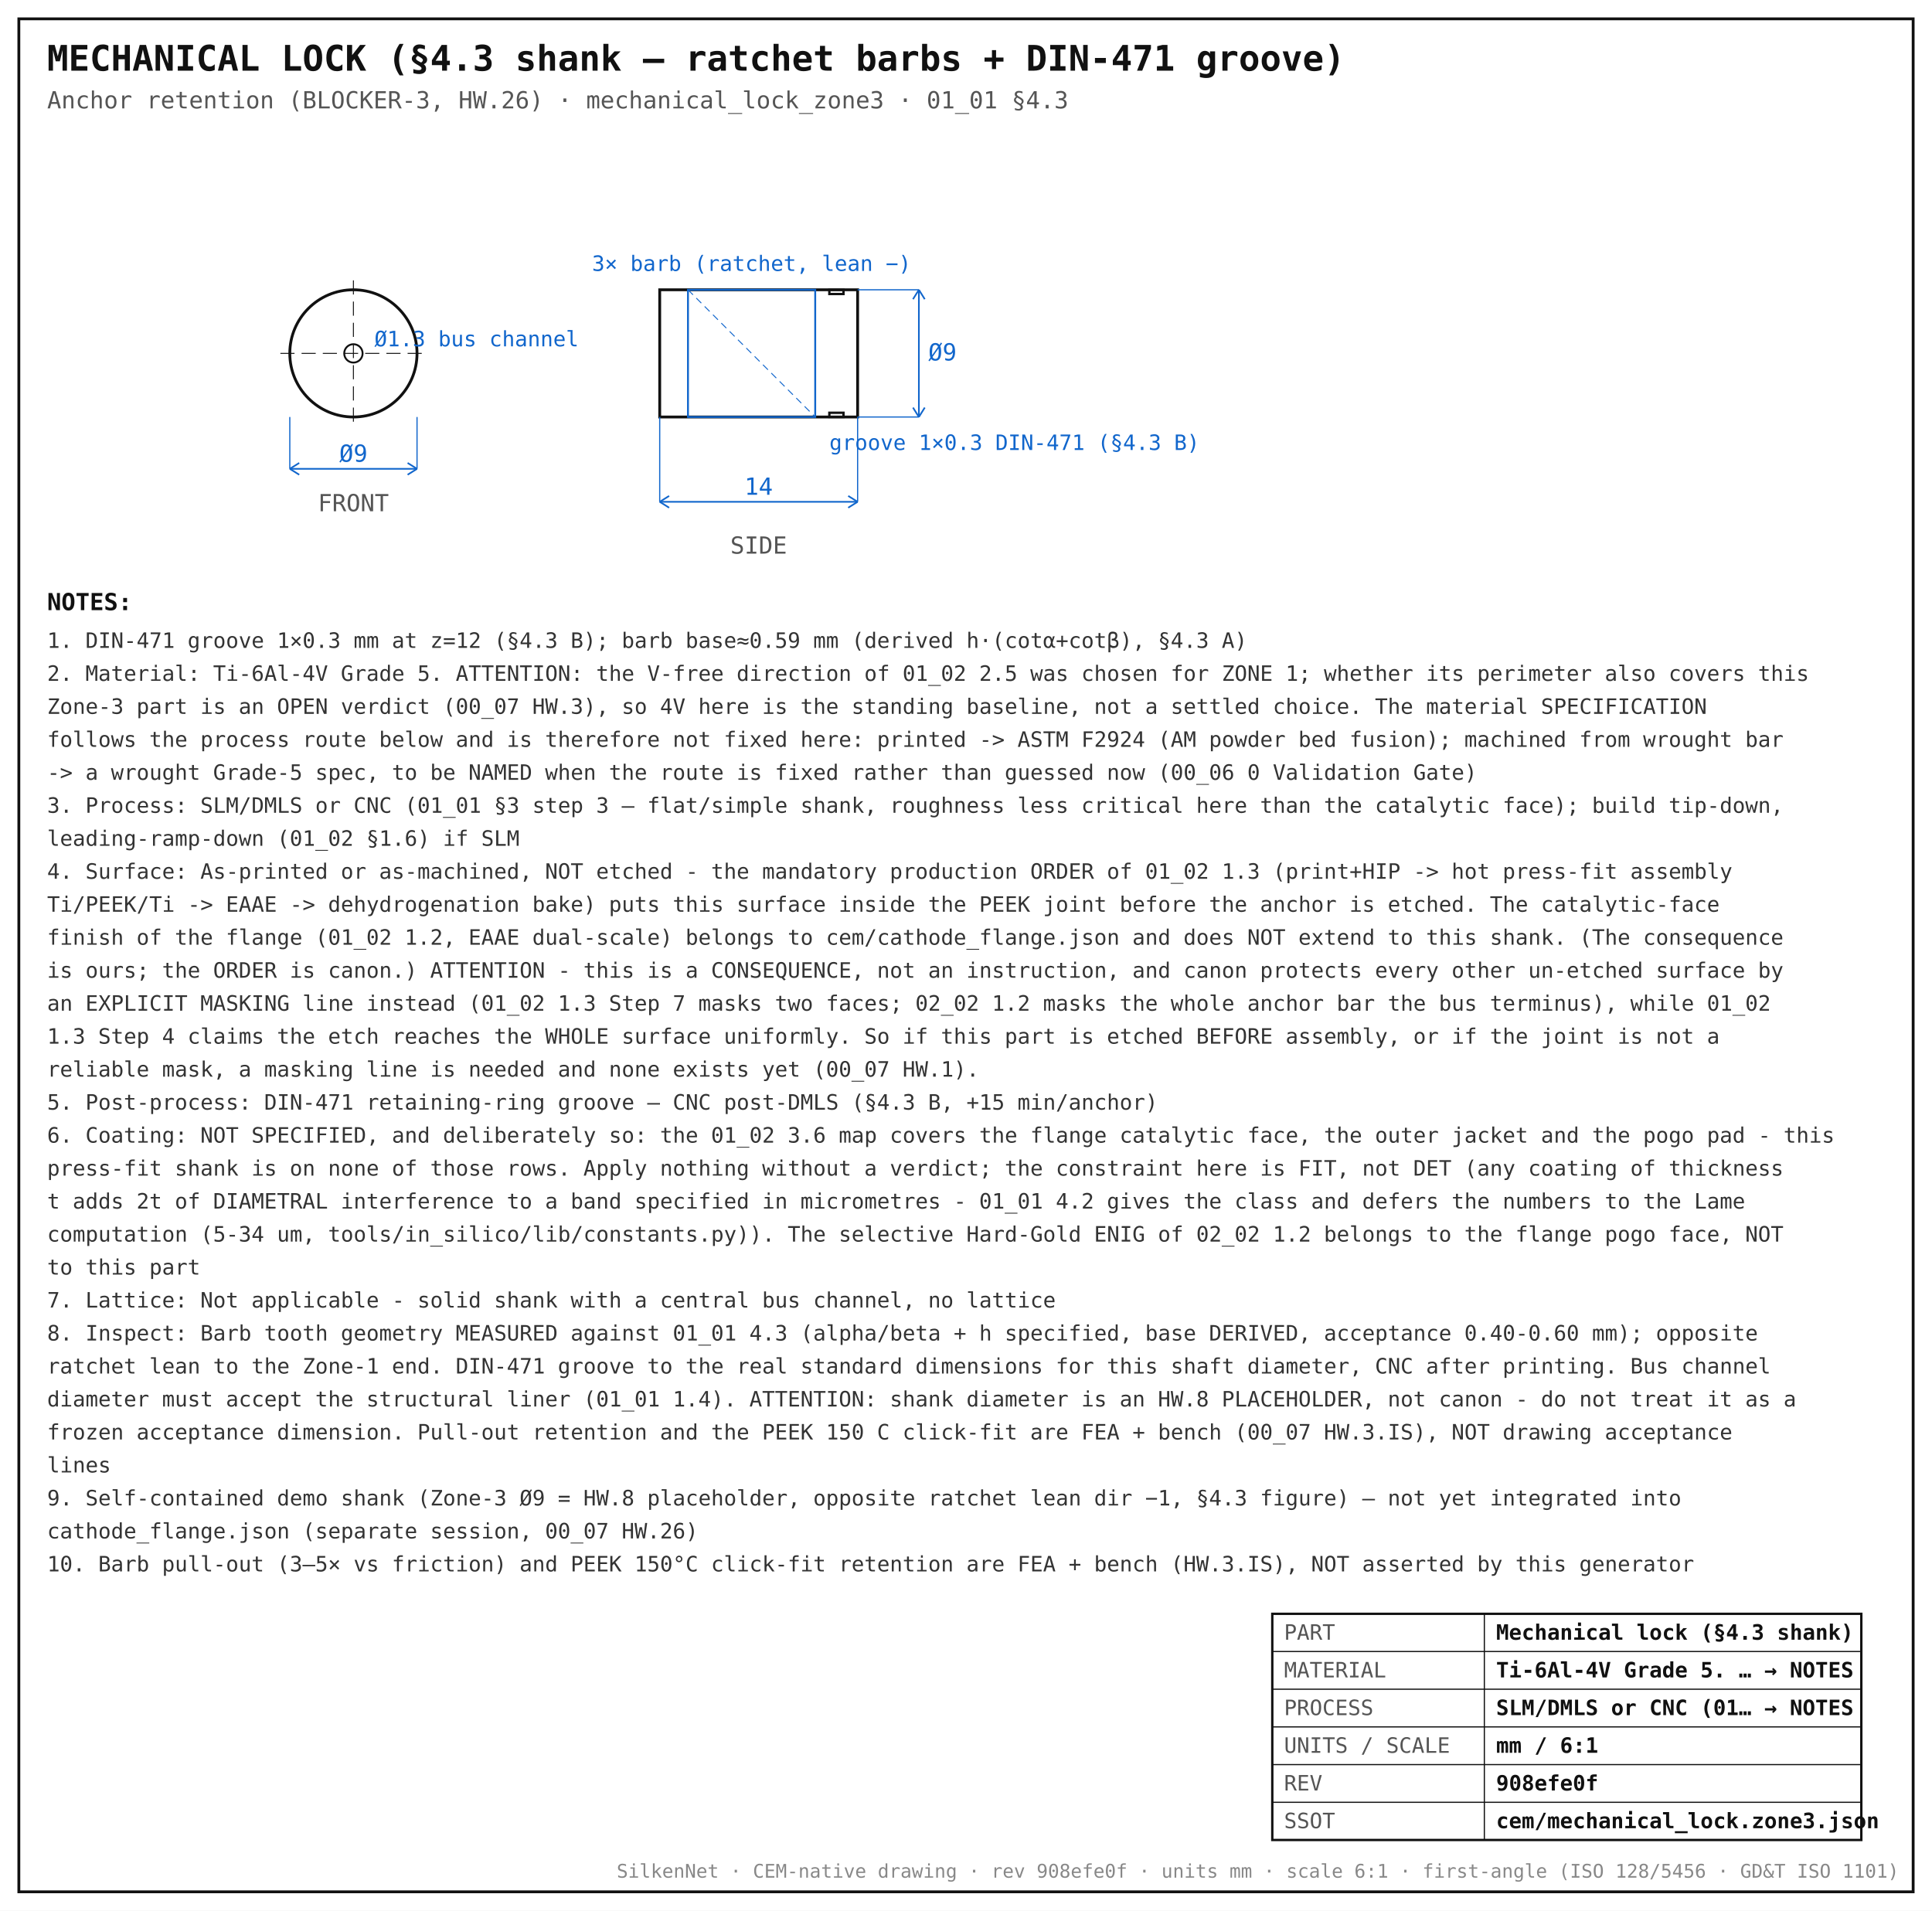
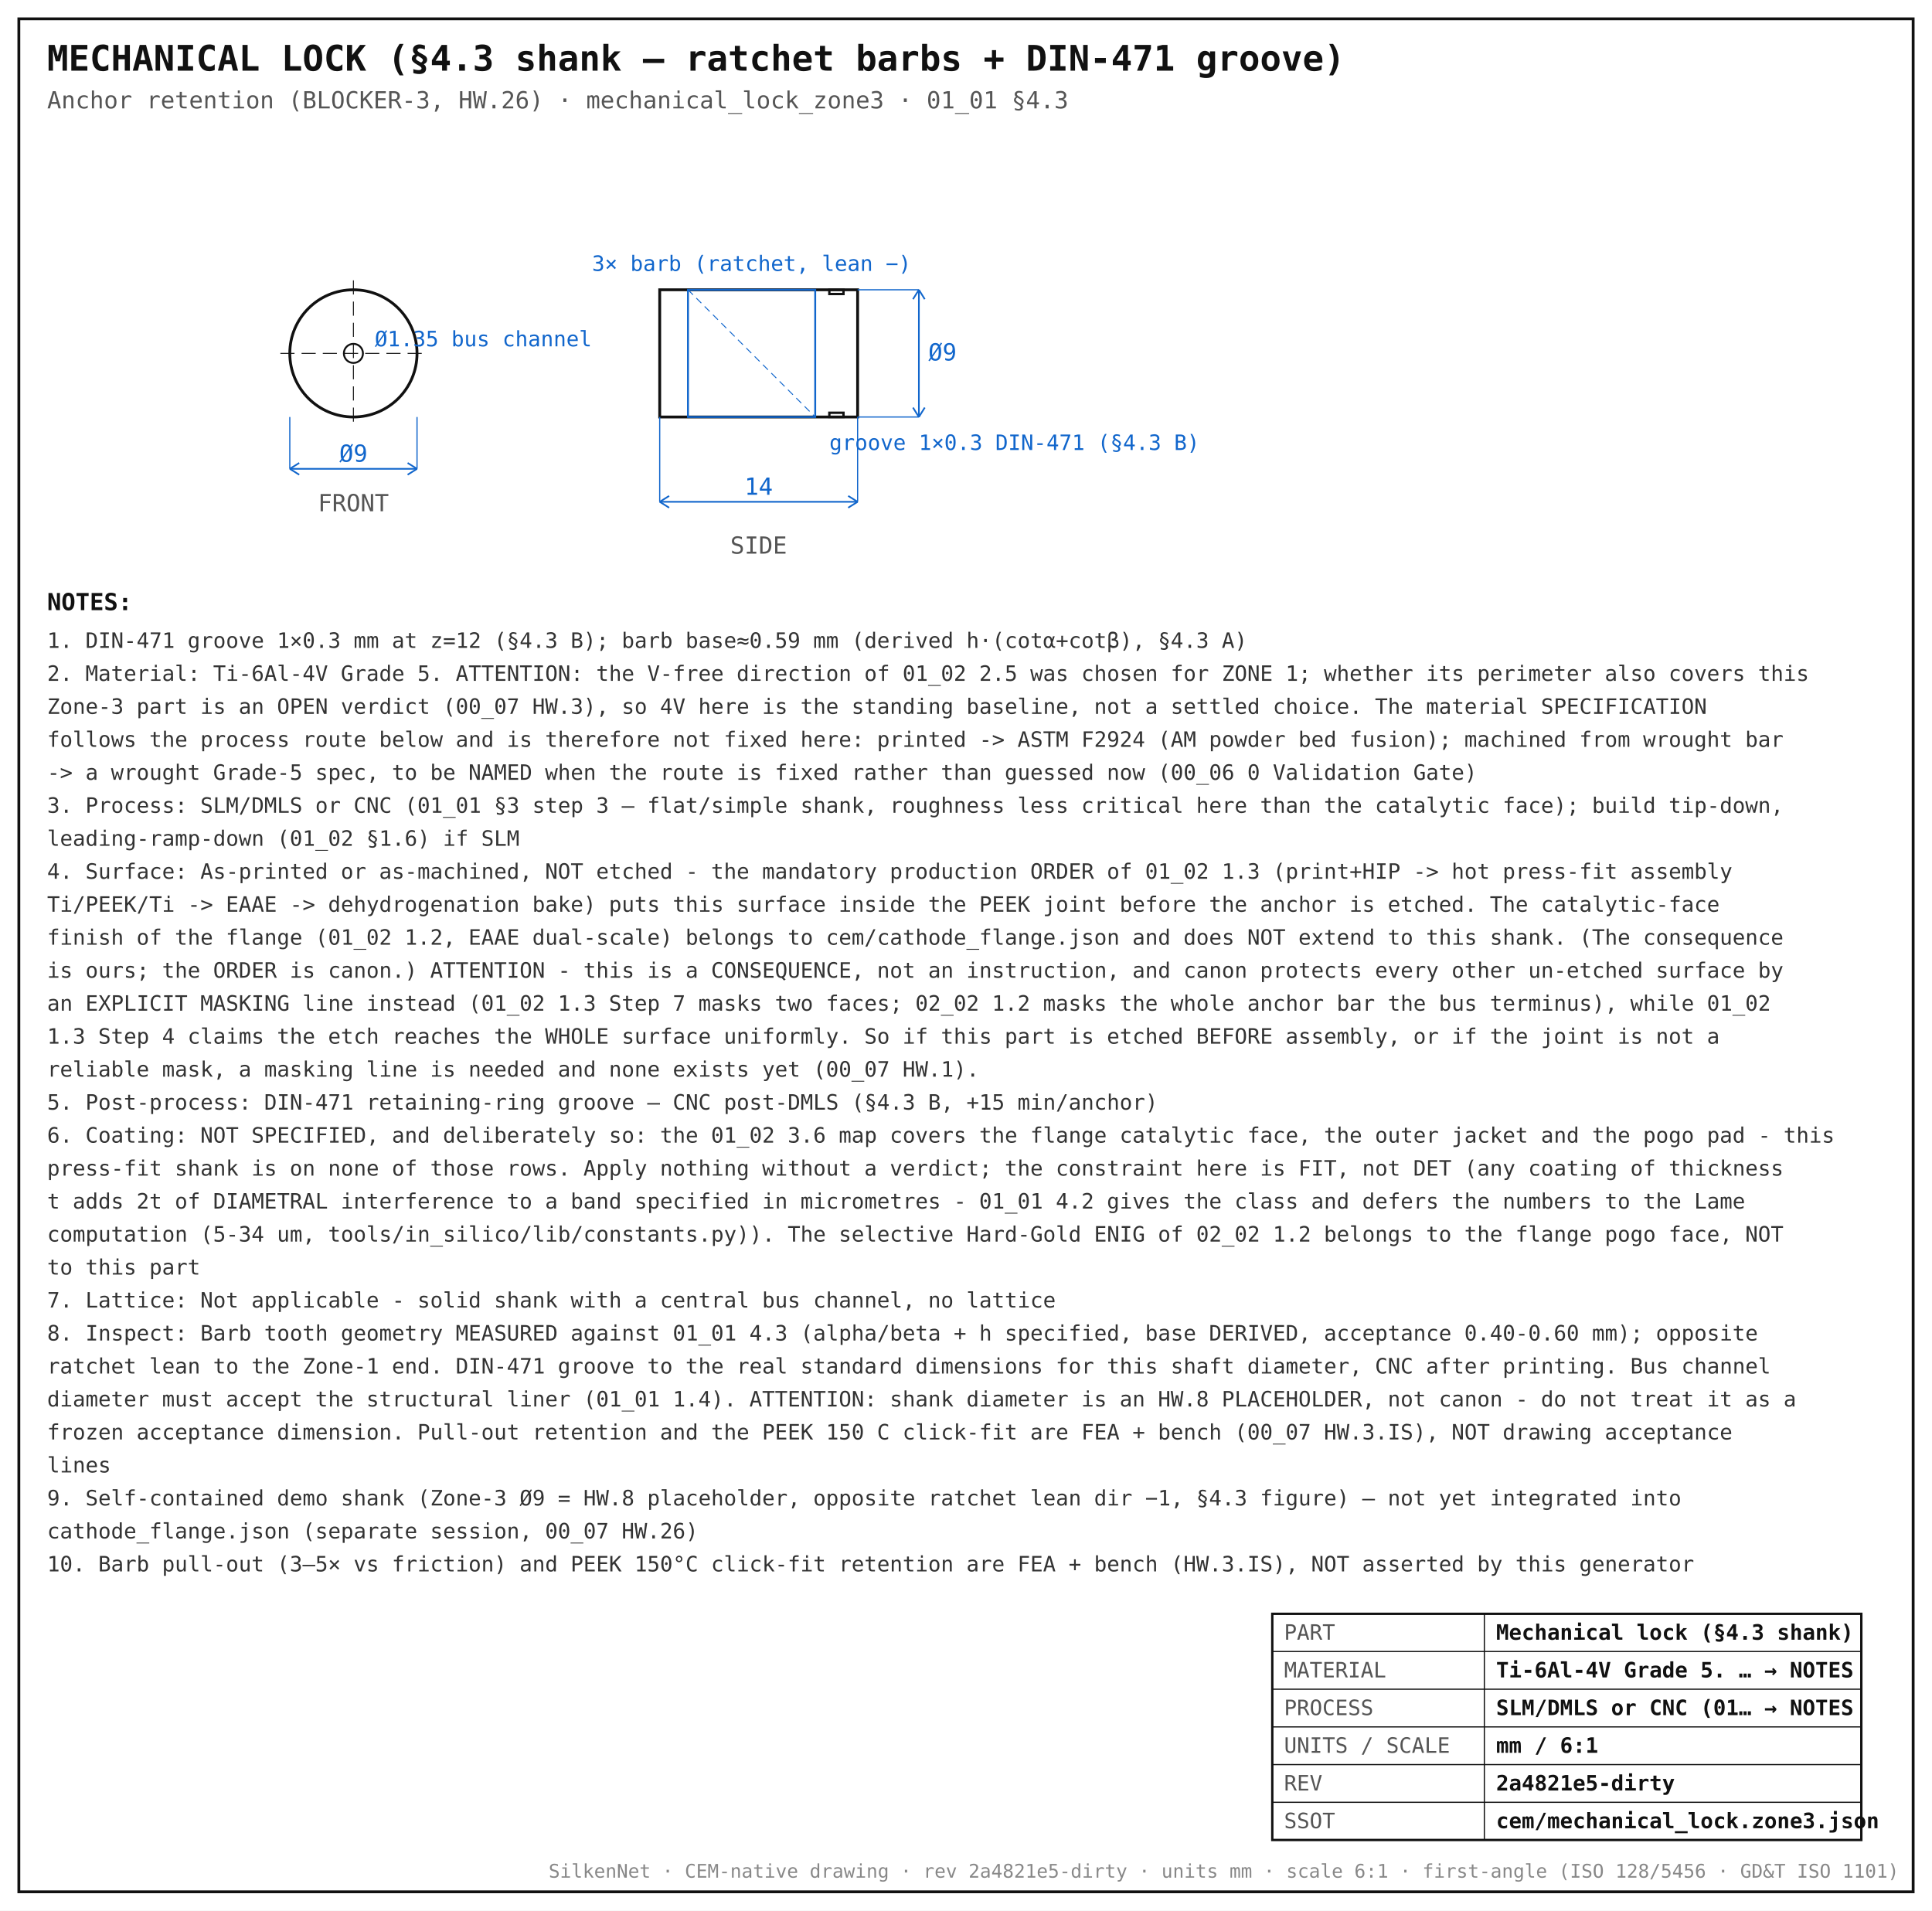
<svg xmlns="http://www.w3.org/2000/svg" width="820" height="811" viewBox="0 0 820 811">
  <rect x="0" y="0" width="820" height="811" fill="white" />
  <rect x="8" y="8" width="804" height="795" fill="none" stroke="#111" stroke-width="1.2" />
  <text x="20" y="30" font-family="monospace" font-size="15" text-anchor="start" fill="#111" font-weight="bold">MECHANICAL LOCK  (§4.3 shank — ratchet barbs + DIN-471 groove)</text>
  <text x="20" y="46" font-family="monospace" font-size="10" text-anchor="start" fill="#555" font-weight="normal">Anchor retention (BLOCKER-3, HW.26) · mechanical_lock_zone3 · 01_01 §4.3</text>
  <circle cx="150" cy="150" r="27" fill="none" stroke="#111" stroke-width="1.2" />
-   <circle cx="150" cy="150" r="3.9" fill="none" stroke="#111" stroke-width="0.8" />
+   <circle cx="150" cy="150" r="4.05" fill="none" stroke="#111" stroke-width="0.8" />
  <line x1="119" y1="150" x2="181" y2="150" stroke="#111" stroke-width="0.4" stroke-dasharray="6 3" />
  <line x1="150" y1="119" x2="150" y2="181" stroke="#111" stroke-width="0.4" stroke-dasharray="6 3" />
  <text x="150" y="217" font-family="monospace" font-size="10" text-anchor="middle" fill="#555" font-weight="normal">FRONT</text>
  <line x1="123" y1="177" x2="123" y2="199" stroke="#1166cc" stroke-width="0.5" />
  <line x1="177" y1="177" x2="177" y2="199" stroke="#1166cc" stroke-width="0.5" />
  <line x1="123" y1="199" x2="177" y2="199" stroke="#1166cc" stroke-width="0.7" />
  <line x1="123" y1="199" x2="127" y2="196.5" stroke="#1166cc" stroke-width="0.7" />
  <line x1="123" y1="199" x2="127" y2="201.5" stroke="#1166cc" stroke-width="0.7" />
  <line x1="177" y1="199" x2="173" y2="196.5" stroke="#1166cc" stroke-width="0.7" />
  <line x1="177" y1="199" x2="173" y2="201.5" stroke="#1166cc" stroke-width="0.7" />
  <text x="150" y="196" font-family="monospace" font-size="10" text-anchor="middle" fill="#1166cc" font-weight="normal">Ø9</text>
-   <text x="158.9" y="147" font-family="monospace" font-size="9" text-anchor="start" fill="#1166cc" font-weight="normal">Ø1.3 bus channel</text>
+   <text x="159.05" y="147" font-family="monospace" font-size="9" text-anchor="start" fill="#1166cc" font-weight="normal">Ø1.35 bus channel</text>
  <rect x="280" y="123" width="84" height="54" fill="none" stroke="#111" stroke-width="1.2" />
  <rect x="292" y="123" width="54" height="54" fill="none" stroke="#1166cc" stroke-width="0.8" />
  <line x1="292" y1="123" x2="346" y2="177" stroke="#1166cc" stroke-width="0.4" stroke-dasharray="3 2" />
  <text x="319" y="115" font-family="monospace" font-size="9" text-anchor="middle" fill="#1166cc" font-weight="normal">3× barb (ratchet, lean −)</text>
  <rect x="352" y="123" width="6" height="1.8" fill="none" stroke="#111" stroke-width="1" />
  <rect x="352" y="175.2" width="6" height="1.8" fill="none" stroke="#111" stroke-width="1" />
  <text x="352" y="191" font-family="monospace" font-size="9" text-anchor="start" fill="#1166cc" font-weight="normal">groove 1×0.3 DIN-471 (§4.3 B)</text>
  <text x="322" y="235" font-family="monospace" font-size="10" text-anchor="middle" fill="#555" font-weight="normal">SIDE</text>
  <line x1="280" y1="177" x2="280" y2="213" stroke="#1166cc" stroke-width="0.5" />
  <line x1="364" y1="177" x2="364" y2="213" stroke="#1166cc" stroke-width="0.5" />
  <line x1="280" y1="213" x2="364" y2="213" stroke="#1166cc" stroke-width="0.7" />
  <line x1="280" y1="213" x2="284" y2="210.5" stroke="#1166cc" stroke-width="0.7" />
  <line x1="280" y1="213" x2="284" y2="215.5" stroke="#1166cc" stroke-width="0.7" />
  <line x1="364" y1="213" x2="360" y2="210.5" stroke="#1166cc" stroke-width="0.7" />
  <line x1="364" y1="213" x2="360" y2="215.5" stroke="#1166cc" stroke-width="0.7" />
  <text x="322" y="210" font-family="monospace" font-size="10" text-anchor="middle" fill="#1166cc" font-weight="normal">14</text>
  <line x1="364" y1="123" x2="390" y2="123" stroke="#1166cc" stroke-width="0.5" />
  <line x1="364" y1="177" x2="390" y2="177" stroke="#1166cc" stroke-width="0.5" />
  <line x1="390" y1="123" x2="390" y2="177" stroke="#1166cc" stroke-width="0.7" />
  <line x1="390" y1="123" x2="387.5" y2="127" stroke="#1166cc" stroke-width="0.7" />
  <line x1="390" y1="123" x2="392.5" y2="127" stroke="#1166cc" stroke-width="0.7" />
  <line x1="390" y1="177" x2="387.5" y2="173" stroke="#1166cc" stroke-width="0.7" />
  <line x1="390" y1="177" x2="392.5" y2="173" stroke="#1166cc" stroke-width="0.7" />
  <text x="394" y="153" font-family="monospace" font-size="10" text-anchor="start" fill="#1166cc" font-weight="normal">Ø9</text>
  <text x="20" y="259" font-family="monospace" font-size="10" text-anchor="start" fill="#111" font-weight="bold">NOTES:</text>
  <text x="20" y="275" font-family="monospace" font-size="9" text-anchor="start" fill="#333" font-weight="normal">1. DIN-471 groove 1×0.3 mm at z=12 (§4.3 B); barb base≈0.59 mm (derived h·(cotα+cotβ), §4.3 A)</text>
  <text x="20" y="289" font-family="monospace" font-size="9" text-anchor="start" fill="#333" font-weight="normal">2. Material: Ti-6Al-4V Grade 5. ATTENTION: the V-free direction of 01_02 2.5 was chosen for ZONE 1; whether its perimeter also covers this</text>
  <text x="20" y="303" font-family="monospace" font-size="9" text-anchor="start" fill="#333" font-weight="normal">   Zone-3 part is an OPEN verdict (00_07 HW.3), so 4V here is the standing baseline, not a settled choice. The material SPECIFICATION</text>
  <text x="20" y="317" font-family="monospace" font-size="9" text-anchor="start" fill="#333" font-weight="normal">   follows the process route below and is therefore not fixed here: printed -&gt; ASTM F2924 (AM powder bed fusion); machined from wrought bar</text>
  <text x="20" y="331" font-family="monospace" font-size="9" text-anchor="start" fill="#333" font-weight="normal">   -&gt; a wrought Grade-5 spec, to be NAMED when the route is fixed rather than guessed now (00_06 0 Validation Gate)</text>
  <text x="20" y="345" font-family="monospace" font-size="9" text-anchor="start" fill="#333" font-weight="normal">3. Process: SLM/DMLS or CNC (01_01 §3 step 3 — flat/simple shank, roughness less critical here than the catalytic face); build tip-down,</text>
  <text x="20" y="359" font-family="monospace" font-size="9" text-anchor="start" fill="#333" font-weight="normal">   leading-ramp-down (01_02 §1.6) if SLM</text>
  <text x="20" y="373" font-family="monospace" font-size="9" text-anchor="start" fill="#333" font-weight="normal">4. Surface: As-printed or as-machined, NOT etched - the mandatory production ORDER of 01_02 1.3 (print+HIP -&gt; hot press-fit assembly</text>
  <text x="20" y="387" font-family="monospace" font-size="9" text-anchor="start" fill="#333" font-weight="normal">   Ti/PEEK/Ti -&gt; EAAE -&gt; dehydrogenation bake) puts this surface inside the PEEK joint before the anchor is etched. The catalytic-face</text>
  <text x="20" y="401" font-family="monospace" font-size="9" text-anchor="start" fill="#333" font-weight="normal">   finish of the flange (01_02 1.2, EAAE dual-scale) belongs to cem/cathode_flange.json and does NOT extend to this shank. (The consequence</text>
  <text x="20" y="415" font-family="monospace" font-size="9" text-anchor="start" fill="#333" font-weight="normal">   is ours; the ORDER is canon.) ATTENTION - this is a CONSEQUENCE, not an instruction, and canon protects every other un-etched surface by</text>
  <text x="20" y="429" font-family="monospace" font-size="9" text-anchor="start" fill="#333" font-weight="normal">   an EXPLICIT MASKING line instead (01_02 1.3 Step 7 masks two faces; 02_02 1.2 masks the whole anchor bar the bus terminus), while 01_02</text>
  <text x="20" y="443" font-family="monospace" font-size="9" text-anchor="start" fill="#333" font-weight="normal">   1.3 Step 4 claims the etch reaches the WHOLE surface uniformly. So if this part is etched BEFORE assembly, or if the joint is not a</text>
  <text x="20" y="457" font-family="monospace" font-size="9" text-anchor="start" fill="#333" font-weight="normal">   reliable mask, a masking line is needed and none exists yet (00_07 HW.1).</text>
  <text x="20" y="471" font-family="monospace" font-size="9" text-anchor="start" fill="#333" font-weight="normal">5. Post-process: DIN-471 retaining-ring groove — CNC post-DMLS (§4.3 B, +15 min/anchor)</text>
  <text x="20" y="485" font-family="monospace" font-size="9" text-anchor="start" fill="#333" font-weight="normal">6. Coating: NOT SPECIFIED, and deliberately so: the 01_02 3.6 map covers the flange catalytic face, the outer jacket and the pogo pad - this</text>
  <text x="20" y="499" font-family="monospace" font-size="9" text-anchor="start" fill="#333" font-weight="normal">   press-fit shank is on none of those rows. Apply nothing without a verdict; the constraint here is FIT, not DET (any coating of thickness</text>
  <text x="20" y="513" font-family="monospace" font-size="9" text-anchor="start" fill="#333" font-weight="normal">   t adds 2t of DIAMETRAL interference to a band specified in micrometres - 01_01 4.2 gives the class and defers the numbers to the Lame</text>
  <text x="20" y="527" font-family="monospace" font-size="9" text-anchor="start" fill="#333" font-weight="normal">   computation (5-34 um, tools/in_silico/lib/constants.py)). The selective Hard-Gold ENIG of 02_02 1.2 belongs to the flange pogo face, NOT</text>
  <text x="20" y="541" font-family="monospace" font-size="9" text-anchor="start" fill="#333" font-weight="normal">   to this part</text>
  <text x="20" y="555" font-family="monospace" font-size="9" text-anchor="start" fill="#333" font-weight="normal">7. Lattice: Not applicable - solid shank with a central bus channel, no lattice</text>
  <text x="20" y="569" font-family="monospace" font-size="9" text-anchor="start" fill="#333" font-weight="normal">8. Inspect: Barb tooth geometry MEASURED against 01_01 4.3 (alpha/beta + h specified, base DERIVED, acceptance 0.40-0.60 mm); opposite</text>
  <text x="20" y="583" font-family="monospace" font-size="9" text-anchor="start" fill="#333" font-weight="normal">   ratchet lean to the Zone-1 end. DIN-471 groove to the real standard dimensions for this shaft diameter, CNC after printing. Bus channel</text>
  <text x="20" y="597" font-family="monospace" font-size="9" text-anchor="start" fill="#333" font-weight="normal">   diameter must accept the structural liner (01_01 1.4). ATTENTION: shank diameter is an HW.8 PLACEHOLDER, not canon - do not treat it as a</text>
  <text x="20" y="611" font-family="monospace" font-size="9" text-anchor="start" fill="#333" font-weight="normal">   frozen acceptance dimension. Pull-out retention and the PEEK 150 C click-fit are FEA + bench (00_07 HW.3.IS), NOT drawing acceptance</text>
  <text x="20" y="625" font-family="monospace" font-size="9" text-anchor="start" fill="#333" font-weight="normal">   lines</text>
  <text x="20" y="639" font-family="monospace" font-size="9" text-anchor="start" fill="#333" font-weight="normal">9. Self-contained demo shank (Zone-3 Ø9 = HW.8 placeholder, opposite ratchet lean dir −1, §4.3 figure) — not yet integrated into</text>
  <text x="20" y="653" font-family="monospace" font-size="9" text-anchor="start" fill="#333" font-weight="normal">   cathode_flange.json (separate session, 00_07 HW.26)</text>
  <text x="20" y="667" font-family="monospace" font-size="9" text-anchor="start" fill="#333" font-weight="normal">10. Barb pull-out (3–5× vs friction) and PEEK 150°C click-fit retention are FEA + bench (HW.3.IS), NOT asserted by this generator</text>
  <rect x="540" y="685" width="250" height="96" fill="none" stroke="#111" stroke-width="1" />
  <line x1="630" y1="685" x2="630" y2="701" stroke="#111" stroke-width="0.5" />
  <text x="545" y="696" font-family="monospace" font-size="9" text-anchor="start" fill="#555" font-weight="normal">PART</text>
  <text x="635" y="696" font-family="monospace" font-size="9" text-anchor="start" fill="#111" font-weight="bold">Mechanical lock (§4.3 shank)</text>
  <line x1="540" y1="701" x2="790" y2="701" stroke="#111" stroke-width="0.5" />
  <line x1="630" y1="701" x2="630" y2="717" stroke="#111" stroke-width="0.5" />
  <text x="545" y="712" font-family="monospace" font-size="9" text-anchor="start" fill="#555" font-weight="normal">MATERIAL</text>
  <text x="635" y="712" font-family="monospace" font-size="9" text-anchor="start" fill="#111" font-weight="bold">Ti-6Al-4V Grade 5. … → NOTES</text>
  <line x1="540" y1="717" x2="790" y2="717" stroke="#111" stroke-width="0.5" />
  <line x1="630" y1="717" x2="630" y2="733" stroke="#111" stroke-width="0.5" />
  <text x="545" y="728" font-family="monospace" font-size="9" text-anchor="start" fill="#555" font-weight="normal">PROCESS</text>
  <text x="635" y="728" font-family="monospace" font-size="9" text-anchor="start" fill="#111" font-weight="bold">SLM/DMLS or CNC (01… → NOTES</text>
  <line x1="540" y1="733" x2="790" y2="733" stroke="#111" stroke-width="0.5" />
  <line x1="630" y1="733" x2="630" y2="749" stroke="#111" stroke-width="0.5" />
  <text x="545" y="744" font-family="monospace" font-size="9" text-anchor="start" fill="#555" font-weight="normal">UNITS / SCALE</text>
  <text x="635" y="744" font-family="monospace" font-size="9" text-anchor="start" fill="#111" font-weight="bold">mm / 6:1</text>
  <line x1="540" y1="749" x2="790" y2="749" stroke="#111" stroke-width="0.5" />
  <line x1="630" y1="749" x2="630" y2="765" stroke="#111" stroke-width="0.5" />
  <text x="545" y="760" font-family="monospace" font-size="9" text-anchor="start" fill="#555" font-weight="normal">REV</text>
-   <text x="635" y="760" font-family="monospace" font-size="9" text-anchor="start" fill="#111" font-weight="bold">908efe0f</text>
+   <text x="635" y="760" font-family="monospace" font-size="9" text-anchor="start" fill="#111" font-weight="bold">2a4821e5-dirty</text>
  <line x1="540" y1="765" x2="790" y2="765" stroke="#111" stroke-width="0.5" />
  <line x1="630" y1="765" x2="630" y2="781" stroke="#111" stroke-width="0.5" />
  <text x="545" y="776" font-family="monospace" font-size="9" text-anchor="start" fill="#555" font-weight="normal">SSOT</text>
  <text x="635" y="776" font-family="monospace" font-size="9" text-anchor="start" fill="#111" font-weight="bold">cem/mechanical_lock.zone3.json</text>
-   <text x="806" y="797" font-family="monospace" font-size="8" text-anchor="end" fill="#888" font-weight="normal">SilkenNet · CEM-native drawing · rev 908efe0f · units mm · scale 6:1 · first-angle (ISO 128/5456 · GD&amp;T ISO 1101)</text>
+   <text x="806" y="797" font-family="monospace" font-size="8" text-anchor="end" fill="#888" font-weight="normal">SilkenNet · CEM-native drawing · rev 2a4821e5-dirty · units mm · scale 6:1 · first-angle (ISO 128/5456 · GD&amp;T ISO 1101)</text>
</svg>
